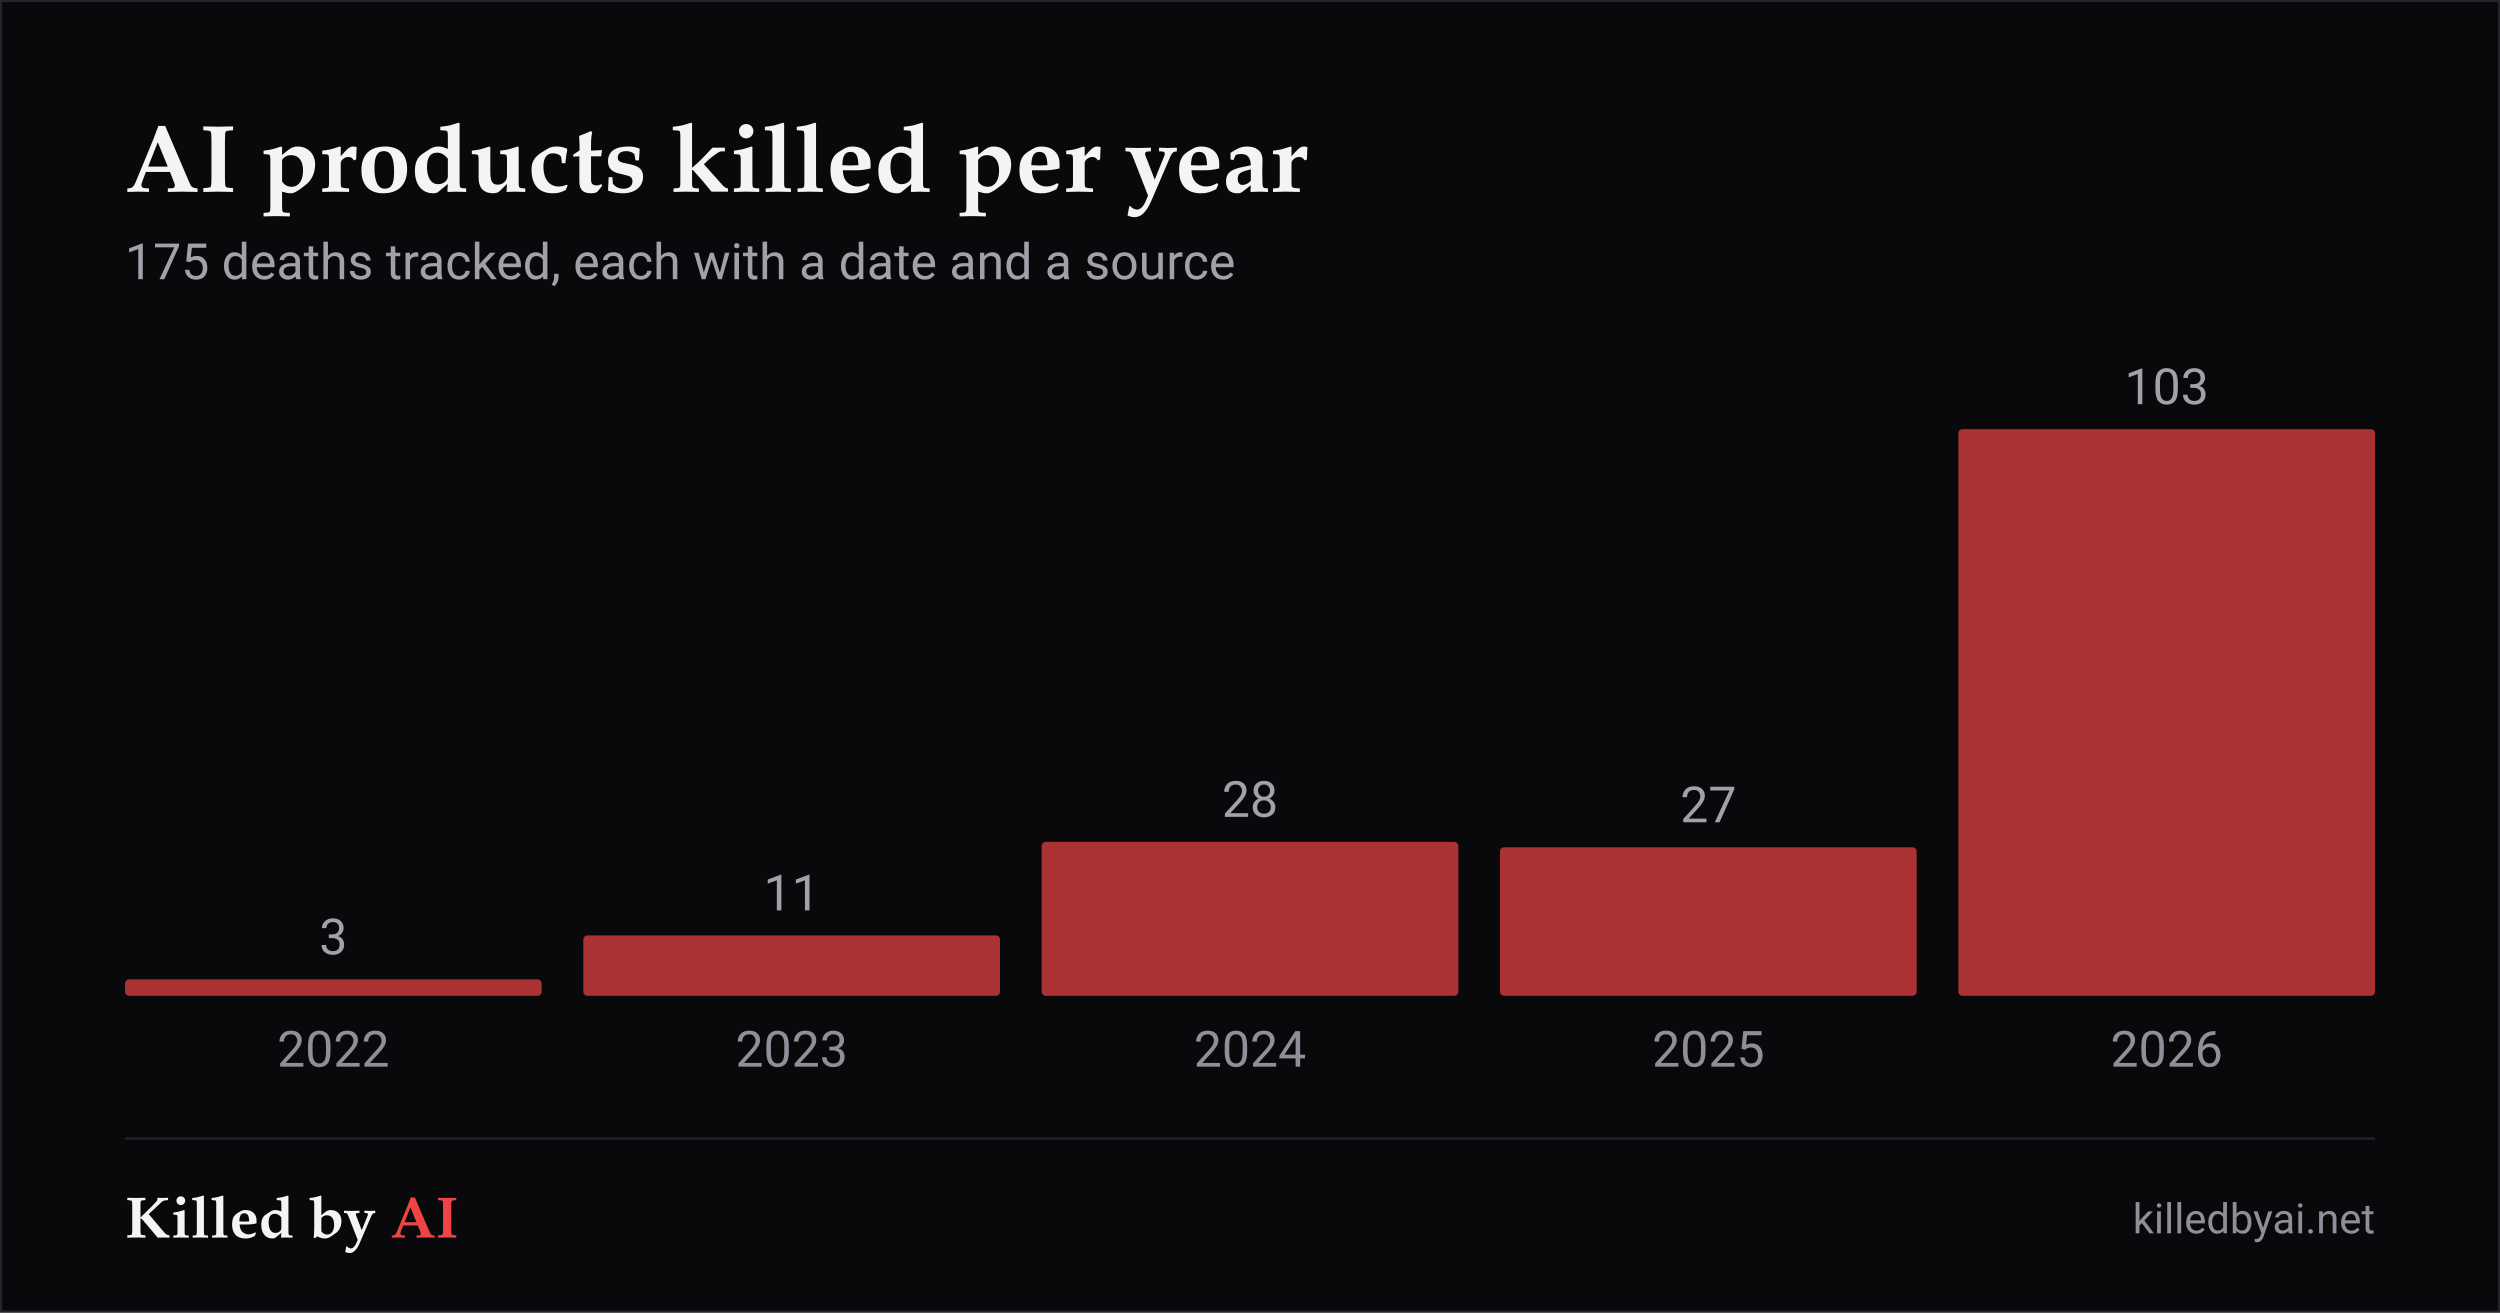
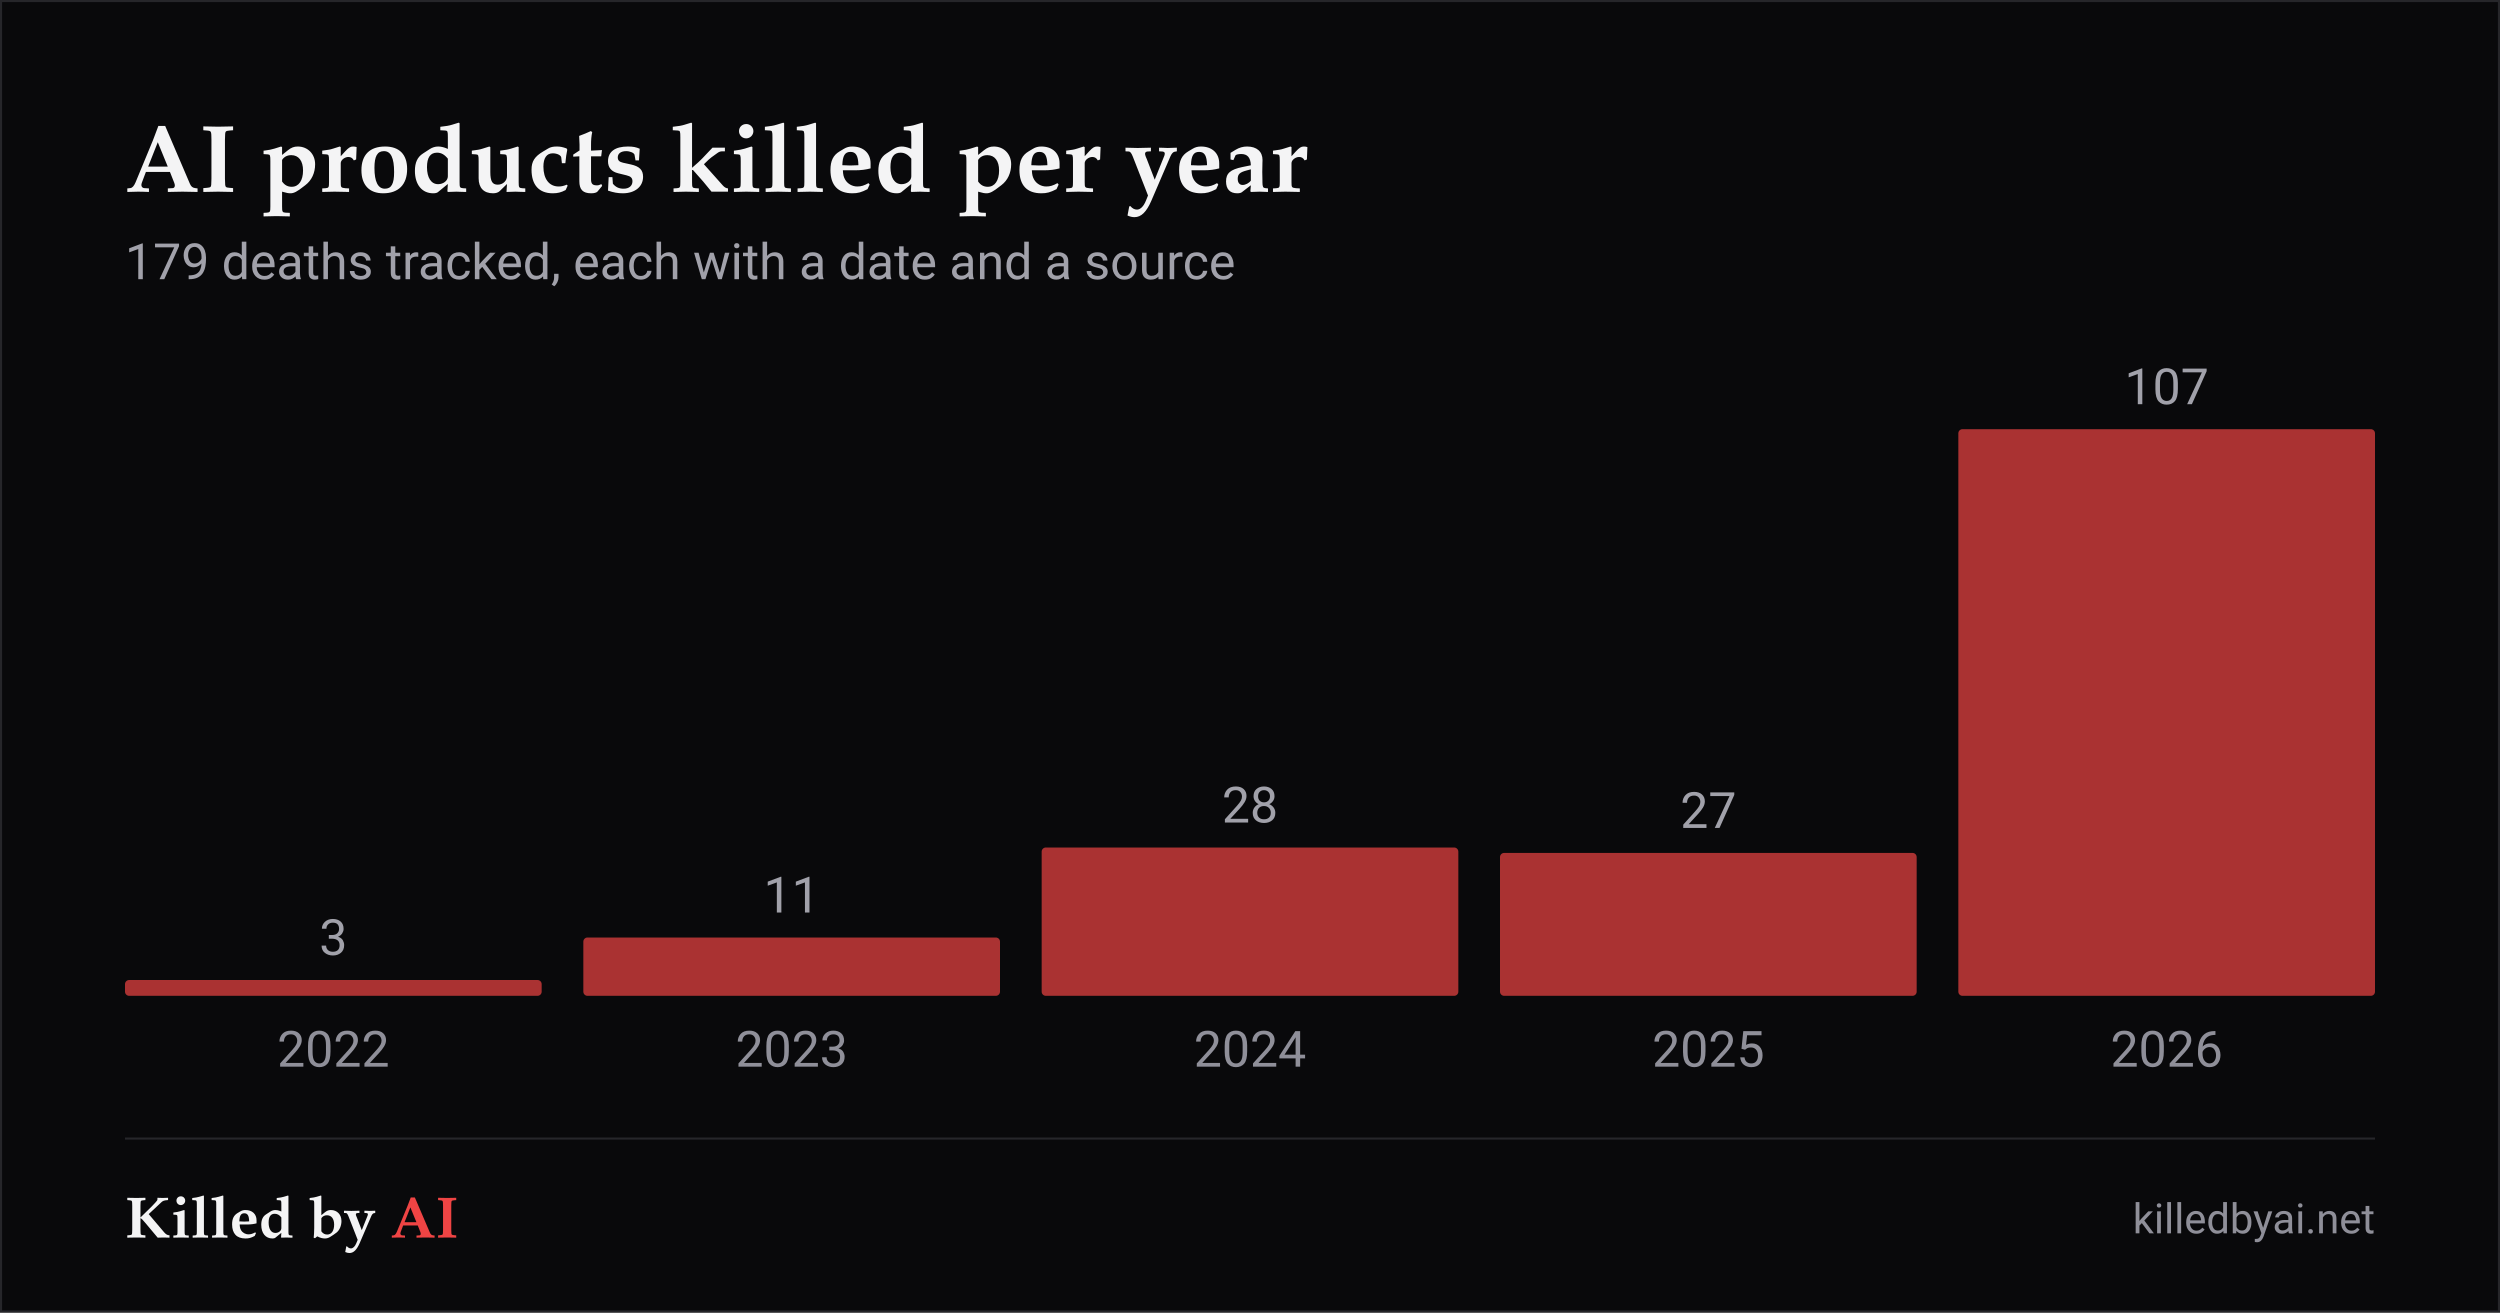
<svg xmlns="http://www.w3.org/2000/svg" width="1200" height="630" viewBox="0 0 1200 630" role="img" aria-label="AI products killed per year">
  <rect width="1200" height="630" fill="#09090b" />
  <rect x=".5" y=".5" width="1199" height="629" fill="none" stroke="#26262a" />
  <text x="60" y="92" font-family="'Iowan Old Style', 'Palatino Linotype', Palatino, 'Book Antiqua', Georgia, serif" font-size="46" font-weight="700" fill="#f4f4f5">AI products killed per year</text>
-   <text x="60" y="134" font-family="-apple-system, BlinkMacSystemFont, 'Segoe UI', Roboto, 'Helvetica Neue', Arial, sans-serif" font-size="24" fill="#a1a1aa">175 deaths tracked, each with a date and a source</text>
-   <rect x="60.0" y="470.1" width="200.0" height="7.9" rx="2" fill="#ef4444" fill-opacity=".7" />
-   <text x="160.0" y="458.1" text-anchor="middle" font-family="-apple-system, BlinkMacSystemFont, 'Segoe UI', Roboto, 'Helvetica Neue', Arial, sans-serif" font-size="24" fill="#a1a1aa">3</text>
+   <text x="60" y="134" font-family="-apple-system, BlinkMacSystemFont, 'Segoe UI', Roboto, 'Helvetica Neue', Arial, sans-serif" font-size="24" fill="#a1a1aa">179 deaths tracked, each with a date and a source</text>
+   <rect x="60.0" y="470.4" width="200.0" height="7.6" rx="2" fill="#ef4444" fill-opacity=".7" />
+   <text x="160.0" y="458.4" text-anchor="middle" font-family="-apple-system, BlinkMacSystemFont, 'Segoe UI', Roboto, 'Helvetica Neue', Arial, sans-serif" font-size="24" fill="#a1a1aa">3</text>
  <text x="160.0" y="512" text-anchor="middle" font-family="-apple-system, BlinkMacSystemFont, 'Segoe UI', Roboto, 'Helvetica Neue', Arial, sans-serif" font-size="24" fill="#8f8f99">2022</text>
-   <rect x="280.0" y="449.0" width="200.0" height="29.0" rx="2" fill="#ef4444" fill-opacity=".7" />
-   <text x="380.0" y="437.0" text-anchor="middle" font-family="-apple-system, BlinkMacSystemFont, 'Segoe UI', Roboto, 'Helvetica Neue', Arial, sans-serif" font-size="24" fill="#a1a1aa">11</text>
+   <rect x="280.0" y="450.0" width="200.0" height="28.0" rx="2" fill="#ef4444" fill-opacity=".7" />
+   <text x="380.0" y="438.0" text-anchor="middle" font-family="-apple-system, BlinkMacSystemFont, 'Segoe UI', Roboto, 'Helvetica Neue', Arial, sans-serif" font-size="24" fill="#a1a1aa">11</text>
  <text x="380.0" y="512" text-anchor="middle" font-family="-apple-system, BlinkMacSystemFont, 'Segoe UI', Roboto, 'Helvetica Neue', Arial, sans-serif" font-size="24" fill="#8f8f99">2023</text>
-   <rect x="500.0" y="404.1" width="200.0" height="73.9" rx="2" fill="#ef4444" fill-opacity=".7" />
-   <text x="600.0" y="392.1" text-anchor="middle" font-family="-apple-system, BlinkMacSystemFont, 'Segoe UI', Roboto, 'Helvetica Neue', Arial, sans-serif" font-size="24" fill="#a1a1aa">28</text>
+   <rect x="500.0" y="406.8" width="200.0" height="71.2" rx="2" fill="#ef4444" fill-opacity=".7" />
+   <text x="600.0" y="394.8" text-anchor="middle" font-family="-apple-system, BlinkMacSystemFont, 'Segoe UI', Roboto, 'Helvetica Neue', Arial, sans-serif" font-size="24" fill="#a1a1aa">28</text>
  <text x="600.0" y="512" text-anchor="middle" font-family="-apple-system, BlinkMacSystemFont, 'Segoe UI', Roboto, 'Helvetica Neue', Arial, sans-serif" font-size="24" fill="#8f8f99">2024</text>
-   <rect x="720.0" y="406.7" width="200.0" height="71.3" rx="2" fill="#ef4444" fill-opacity=".7" />
-   <text x="820.0" y="394.7" text-anchor="middle" font-family="-apple-system, BlinkMacSystemFont, 'Segoe UI', Roboto, 'Helvetica Neue', Arial, sans-serif" font-size="24" fill="#a1a1aa">27</text>
+   <rect x="720.0" y="409.4" width="200.0" height="68.6" rx="2" fill="#ef4444" fill-opacity=".7" />
+   <text x="820.0" y="397.4" text-anchor="middle" font-family="-apple-system, BlinkMacSystemFont, 'Segoe UI', Roboto, 'Helvetica Neue', Arial, sans-serif" font-size="24" fill="#a1a1aa">27</text>
  <text x="820.0" y="512" text-anchor="middle" font-family="-apple-system, BlinkMacSystemFont, 'Segoe UI', Roboto, 'Helvetica Neue', Arial, sans-serif" font-size="24" fill="#8f8f99">2025</text>
  <rect x="940.0" y="206.0" width="200.0" height="272.0" rx="2" fill="#ef4444" fill-opacity=".7" />
-   <text x="1040.0" y="194.0" text-anchor="middle" font-family="-apple-system, BlinkMacSystemFont, 'Segoe UI', Roboto, 'Helvetica Neue', Arial, sans-serif" font-size="24" fill="#a1a1aa">103</text>
+   <text x="1040.0" y="194.0" text-anchor="middle" font-family="-apple-system, BlinkMacSystemFont, 'Segoe UI', Roboto, 'Helvetica Neue', Arial, sans-serif" font-size="24" fill="#a1a1aa">107</text>
  <text x="1040.0" y="512" text-anchor="middle" font-family="-apple-system, BlinkMacSystemFont, 'Segoe UI', Roboto, 'Helvetica Neue', Arial, sans-serif" font-size="24" fill="#8f8f99">2026</text>
  <rect x="60" y="546" width="1080" height="1" fill="#26262a" />
  <text x="60" y="594" font-family="'Iowan Old Style', 'Palatino Linotype', Palatino, 'Book Antiqua', Georgia, serif" font-size="28" font-weight="700" fill="#f4f4f5">Killed by <tspan fill="#ef4444">AI</tspan>
  </text>
  <text x="1140" y="592" text-anchor="end" font-family="-apple-system, BlinkMacSystemFont, 'Segoe UI', Roboto, 'Helvetica Neue', Arial, sans-serif" font-size="20" fill="#8f8f99">killedbyai.net</text>
</svg>
